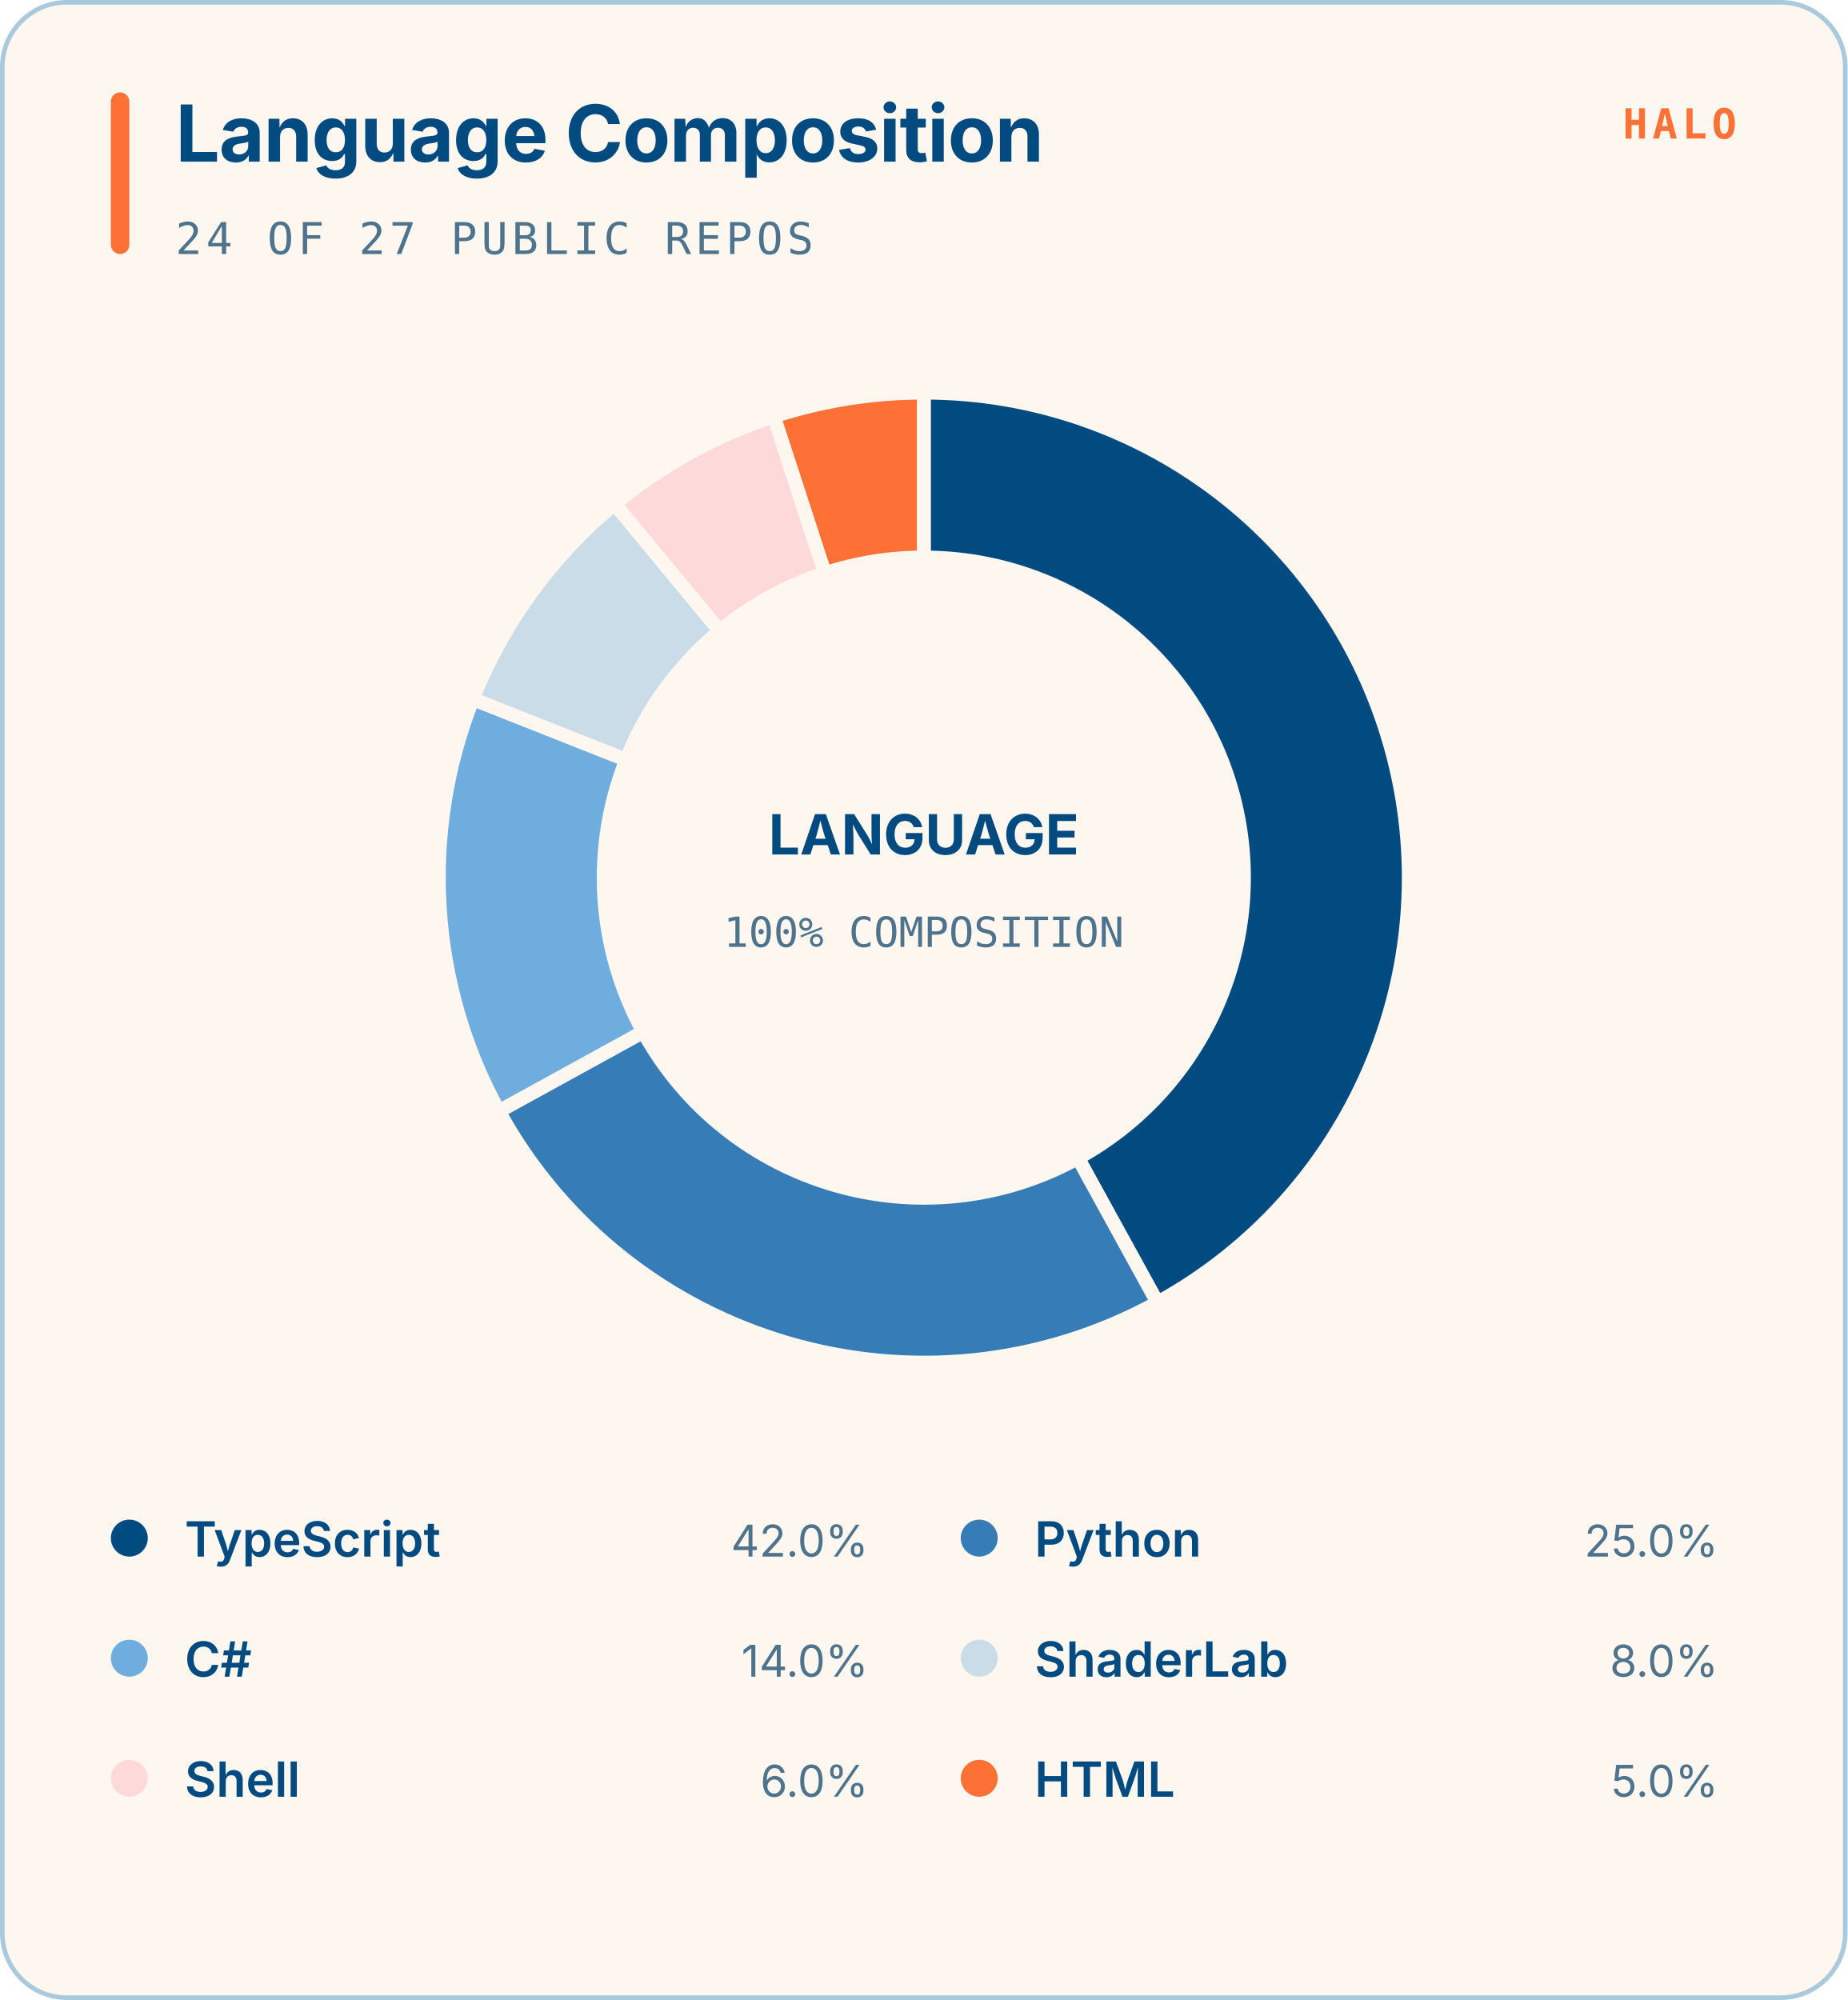
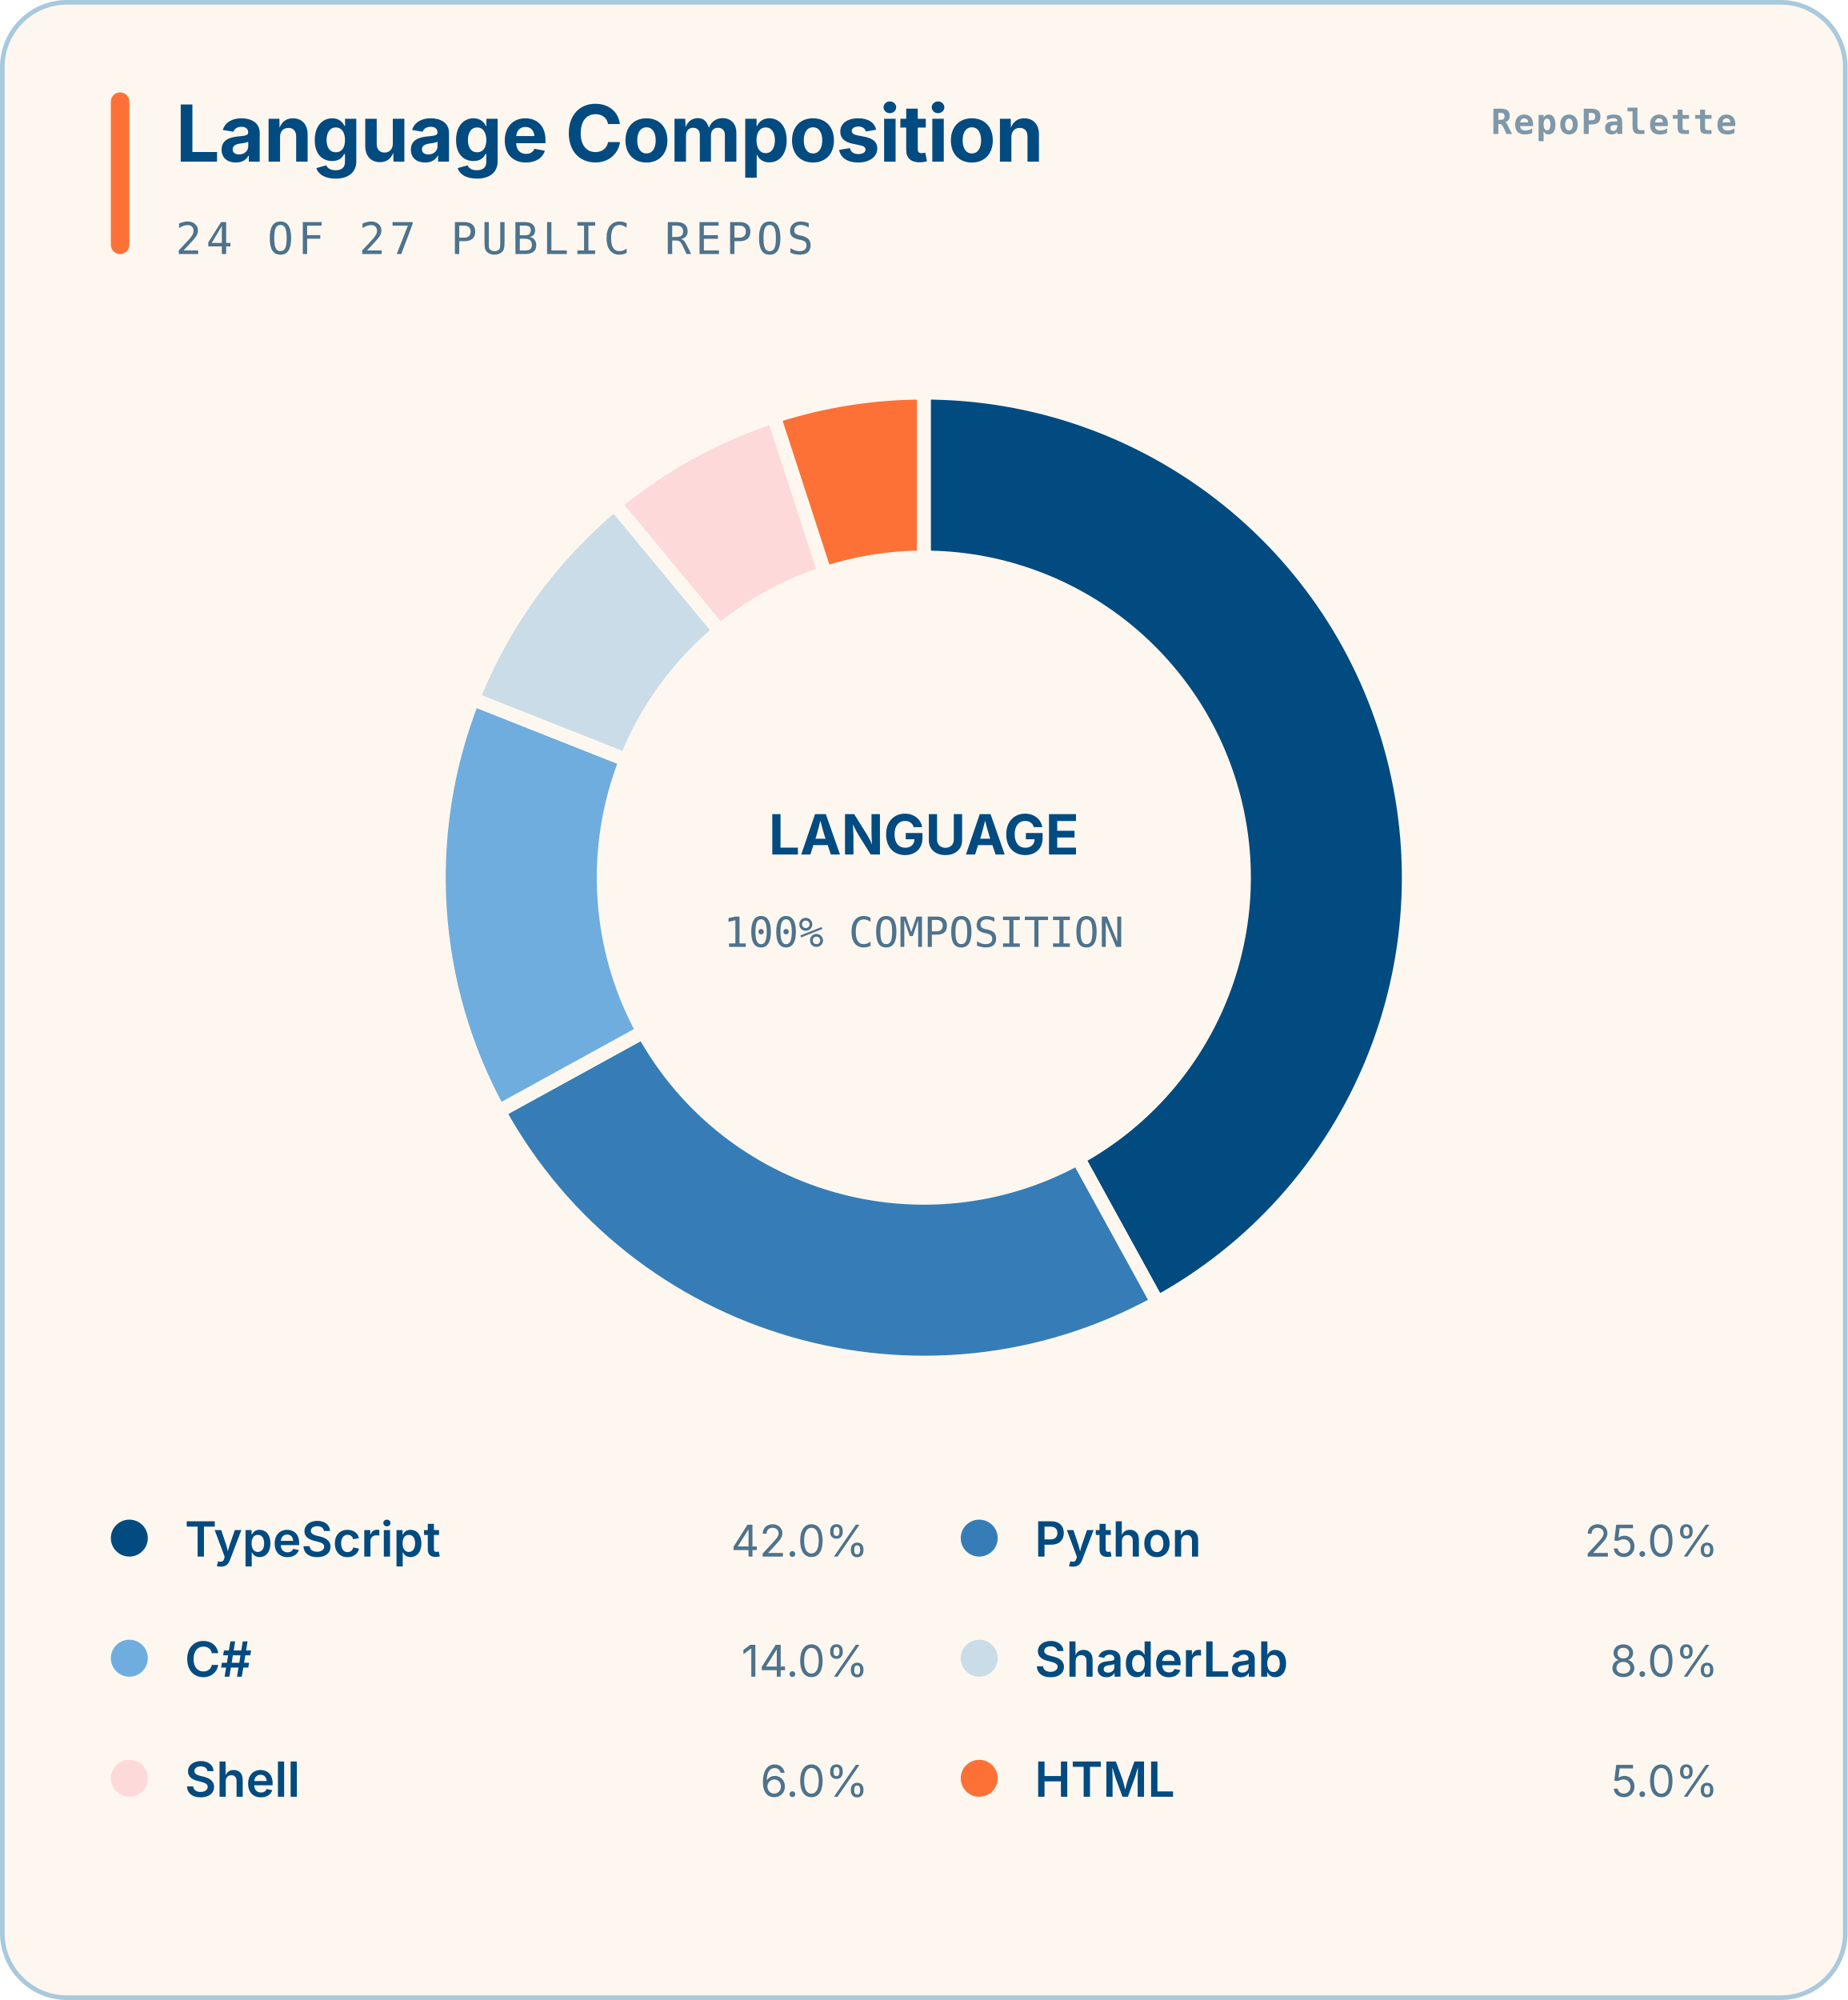
<svg xmlns="http://www.w3.org/2000/svg" role="img" aria-labelledby="title description" data-style="halo" data-theme="paper" width="400" height="433" viewBox="0 0 400 433">
  <style>
    text { font-family: -apple-system, BlinkMacSystemFont, Segoe UI, sans-serif; }
    .title { fill: #024b81; font-size: 17px; font-weight: 700; letter-spacing: -0.2px; }
-     .meta, .style-tag, .rank, .metric-label { font-family: ui-monospace, SFMono-Regular, Consolas, monospace; }
+     .meta, .brand-watermark, .rank, .metric-label { font-family: ui-monospace, SFMono-Regular, Consolas, monospace; }
    .meta { fill: #4d738d; font-size: 9.5px; letter-spacing: 0.9px; }
-     .style-tag { fill: #fd7136; font-size: 9px; font-weight: 700; letter-spacing: 1px; }
+     .brand-watermark { fill: #4d738d; font-size: 7.5px; font-weight: 600; letter-spacing: 0.35px; opacity: 0.72; }
    .label { fill: #024b81; font-size: 12px; font-weight: 650; }
    .value { fill: #4d738d; font-size: 11px; font-variant-numeric: tabular-nums; }
    .rank { fill: #fd7136; font-size: 9px; font-weight: 700; }
    .metric { fill: #024b81; font-size: 27px; font-weight: 750; font-variant-numeric: tabular-nums; }
    .metric-label { fill: #4d738d; font-size: 7px; letter-spacing: 0.7px; }
    .legend-rank { fill: #4d738d; font-family: ui-monospace, SFMono-Regular, Consolas, monospace; font-size: 8px; font-weight: 700; }
    .legend-label { fill: #024b81; font-size: 10.5px; font-weight: 600; }
    .legend-value { fill: #4d738d; font-size: 9.5px; font-variant-numeric: tabular-nums; }
    .axis-note { fill: #4d738d; font-family: ui-monospace, SFMono-Regular, Consolas, monospace; font-size: 9.5px; letter-spacing: 0.6px; }
    .part-label { font-size: 11px; font-weight: 700; }
    .part-rank { font-family: ui-monospace, SFMono-Regular, Consolas, monospace; font-size: 9px; font-weight: 800; }
    .part-value { font-family: ui-monospace, SFMono-Regular, Consolas, monospace; font-size: 10px; font-variant-numeric: tabular-nums; }
    .center-label { fill: #024b81; font-size: 12px; font-weight: 700; }
    .center-value { fill: #4d738d; font-family: ui-monospace, SFMono-Regular, Consolas, monospace; font-size: 9px; }
    .node-label { font-size: 9px; font-weight: 750; }
    .empty { fill: #4d738d; font-size: 11px; }
  </style>
  <rect class="card" x="0.5" y="0.5" width="399" height="432" rx="14" fill="#fef7ef" stroke="#a9c9dc" />
  <rect x="24" y="20" width="4" height="35" rx="2" fill="#fd7136" />
  <text class="title" x="38" y="35">Language Composition</text>
  <text class="meta" x="38" y="55">24 OF 27 PUBLIC REPOS</text>
-   <text class="style-tag" text-anchor="end" x="376" y="30">HALO</text>
+   <text class="brand-watermark" data-role="brand-watermark" text-anchor="end" x="376" y="29" aria-hidden="true">RepoPalette</text>
  <g data-role="halo-part">
    <path data-role="composition-part" data-language="TypeScript" data-share="42" d="M 200 85 A 105 105 0 0 1 250.58 282.01 L 233.39 250.73 A 69.3 69.3 0 0 0 200 120.7 Z" fill="#024b81" stroke="#fef7ef" stroke-width="3" />
    <path data-role="composition-part" data-language="Python" data-share="25" d="M 250.58 282.01 A 105 105 0 0 1 107.99 240.58 L 139.27 223.39 A 69.3 69.3 0 0 0 233.39 250.73 Z" fill="#367db7" stroke="#fef7ef" stroke-width="3" />
    <path data-role="composition-part" data-language="C#" data-share="14" d="M 107.99 240.58 A 105 105 0 0 1 102.37 151.35 L 135.57 164.49 A 69.3 69.3 0 0 0 139.27 223.39 Z" fill="#6faddf" stroke="#fef7ef" stroke-width="3" />
    <path data-role="composition-part" data-language="ShaderLab" data-share="8" d="M 102.37 151.35 A 105 105 0 0 1 133.07 109.1 L 155.83 136.6 A 69.3 69.3 0 0 0 135.57 164.49 Z" fill="#c9dce8" stroke="#fef7ef" stroke-width="3" />
    <path data-role="composition-part" data-language="Shell" data-share="6" d="M 133.07 109.1 A 105 105 0 0 1 167.55 90.14 L 178.59 124.09 A 69.3 69.3 0 0 0 155.83 136.6 Z" fill="#fed9da" stroke="#fef7ef" stroke-width="3" />
    <path data-role="composition-part" data-language="HTML" data-share="5" d="M 167.55 90.14 A 105 105 0 0 1 200 85 L 200 120.7 A 69.3 69.3 0 0 0 178.59 124.09 Z" fill="#fd7136" stroke="#fef7ef" stroke-width="3" />
  </g>
  <text class="center-label" text-anchor="middle" x="200" y="185">LANGUAGE</text>
  <text class="center-value" text-anchor="middle" x="200" y="205">100% COMPOSITION</text>
  <g data-role="legend" data-columns="2">
    <circle cx="28" cy="333" r="4" fill="#024b81" />
    <text class="legend-label" x="40" y="337">TypeScript</text>
    <text class="legend-value" text-anchor="end" x="188" y="337">42.0%</text>
    <circle cx="212" cy="333" r="4" fill="#367db7" />
    <text class="legend-label" x="224" y="337">Python</text>
    <text class="legend-value" text-anchor="end" x="372" y="337">25.0%</text>
    <circle cx="28" cy="359" r="4" fill="#6faddf" />
    <text class="legend-label" x="40" y="363">C#</text>
    <text class="legend-value" text-anchor="end" x="188" y="363">14.0%</text>
    <circle cx="212" cy="359" r="4" fill="#c9dce8" />
    <text class="legend-label" x="224" y="363">ShaderLab</text>
    <text class="legend-value" text-anchor="end" x="372" y="363">8.0%</text>
    <circle cx="28" cy="385" r="4" fill="#fed9da" />
    <text class="legend-label" x="40" y="389">Shell</text>
    <text class="legend-value" text-anchor="end" x="188" y="389">6.0%</text>
    <circle cx="212" cy="385" r="4" fill="#fd7136" />
    <text class="legend-label" x="224" y="389">HTML</text>
    <text class="legend-value" text-anchor="end" x="372" y="389">5.0%</text>
  </g>
</svg>
